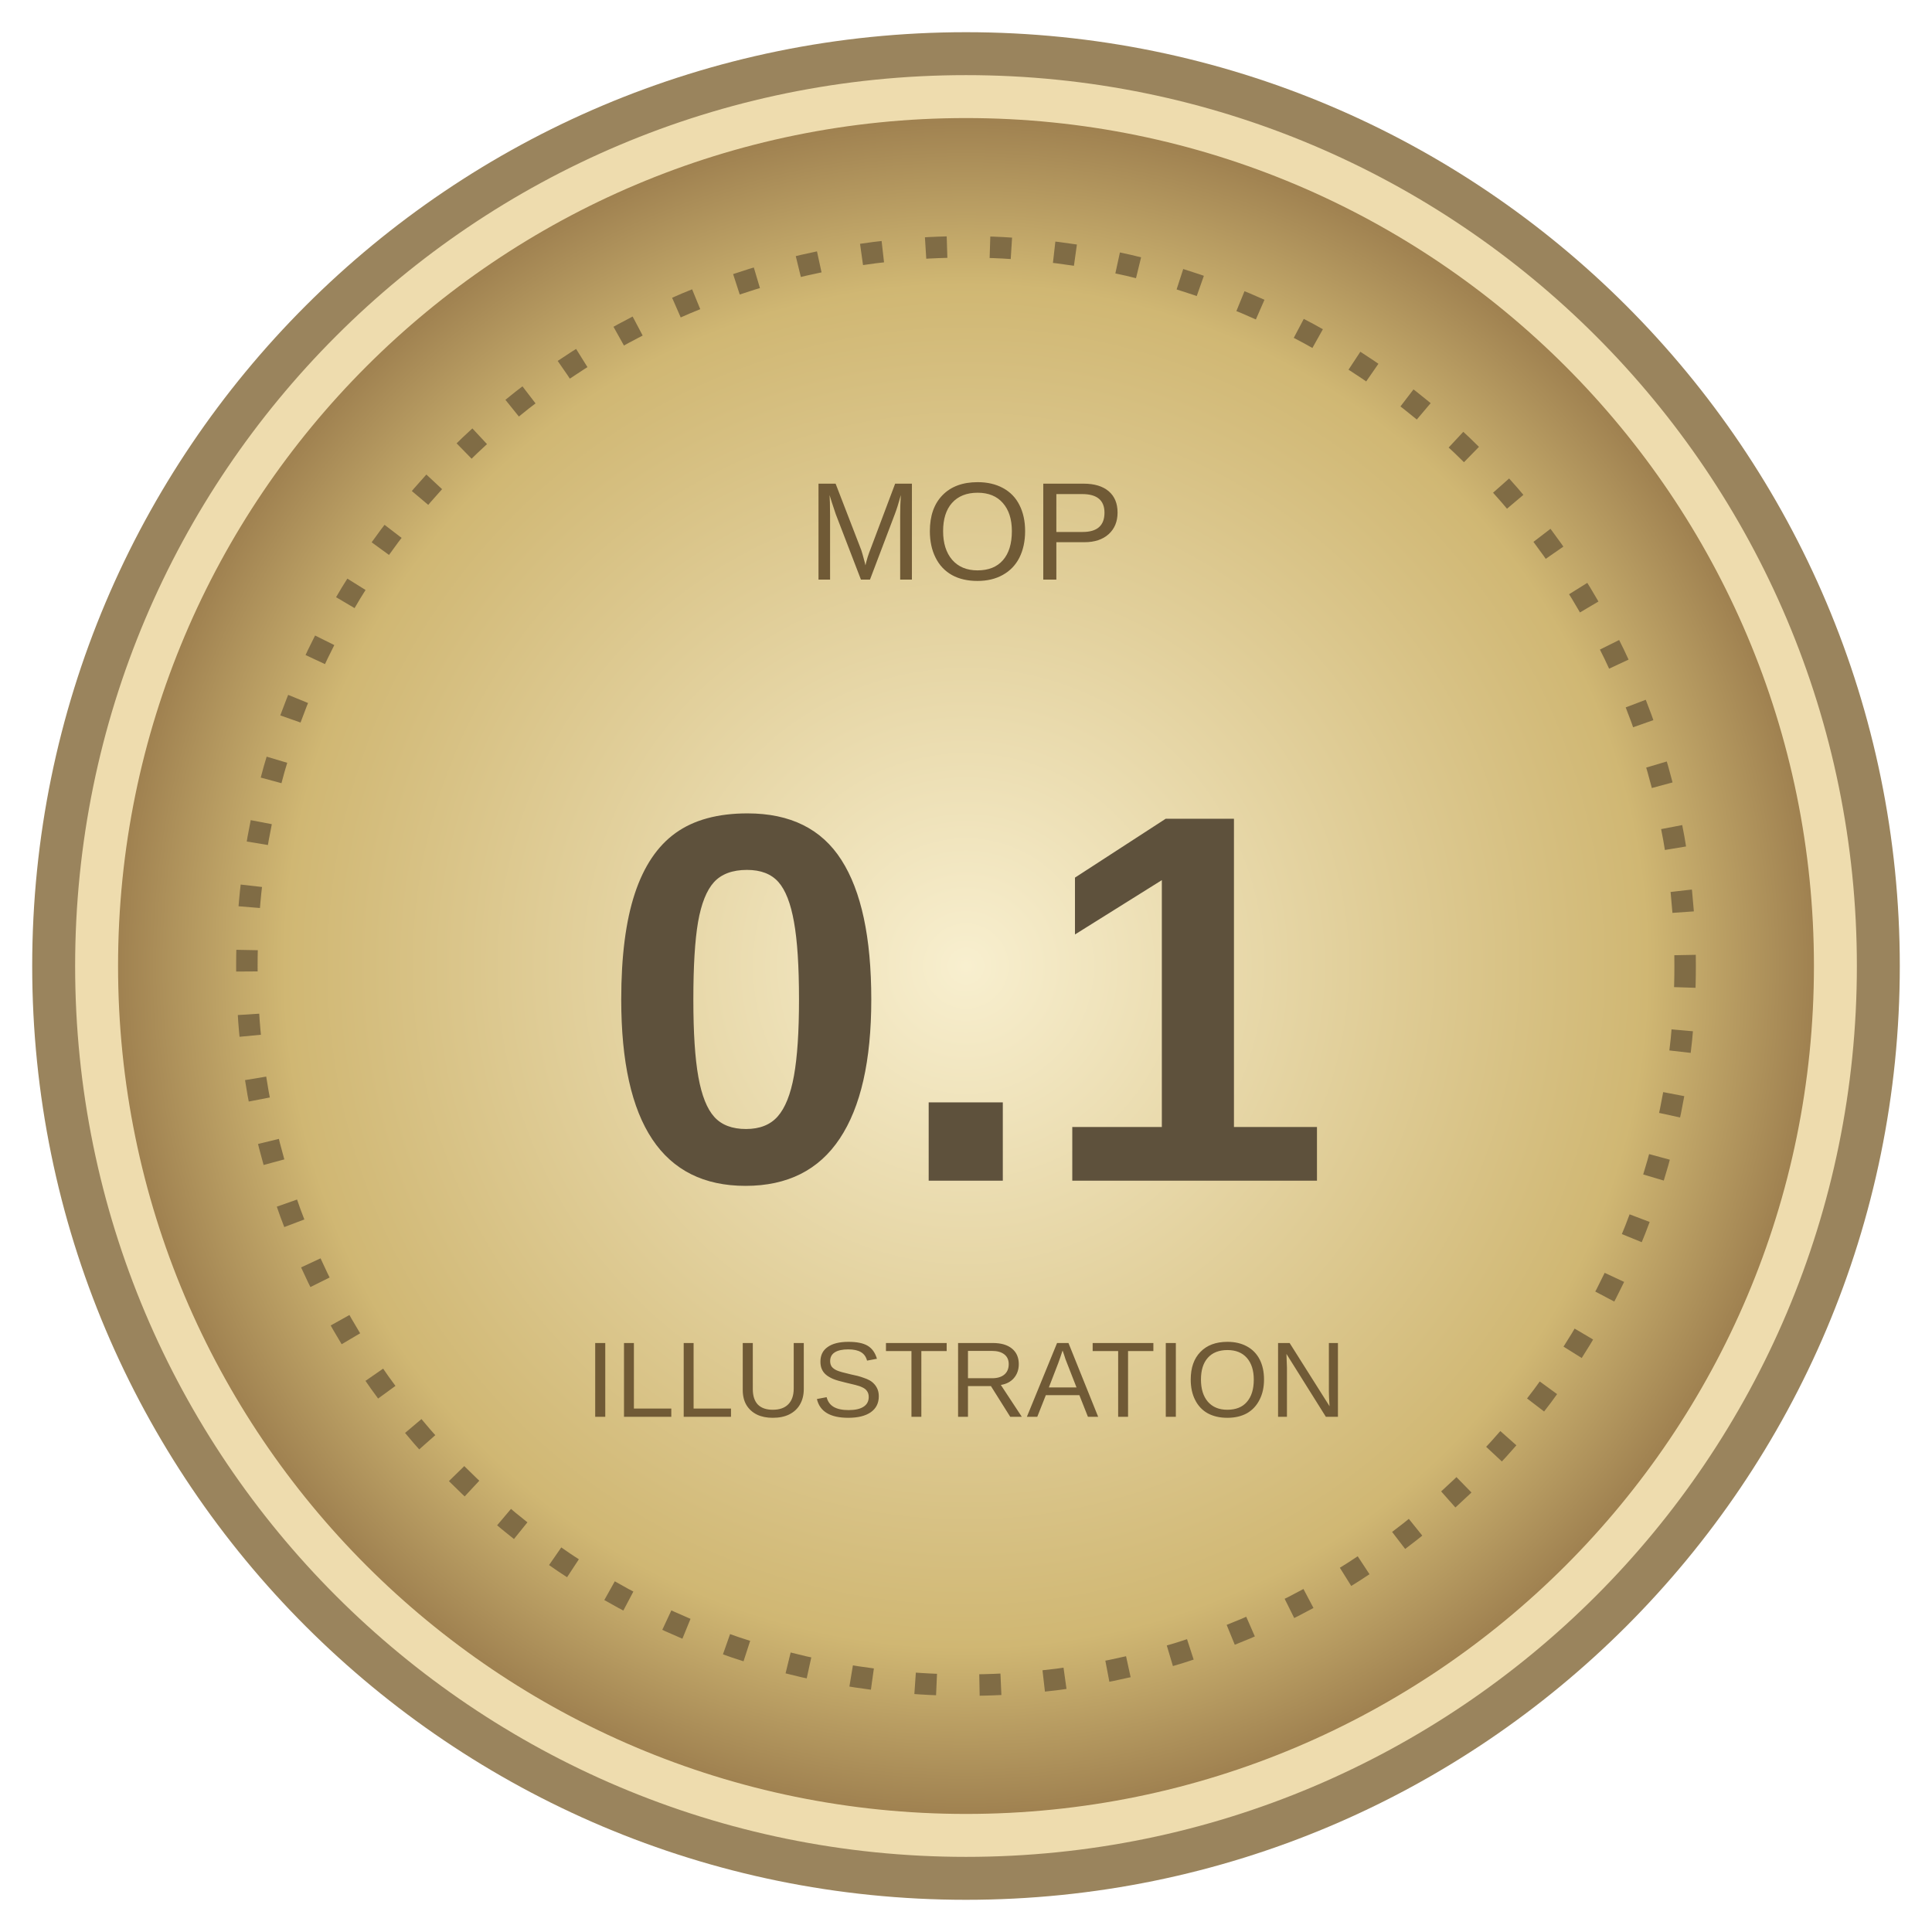
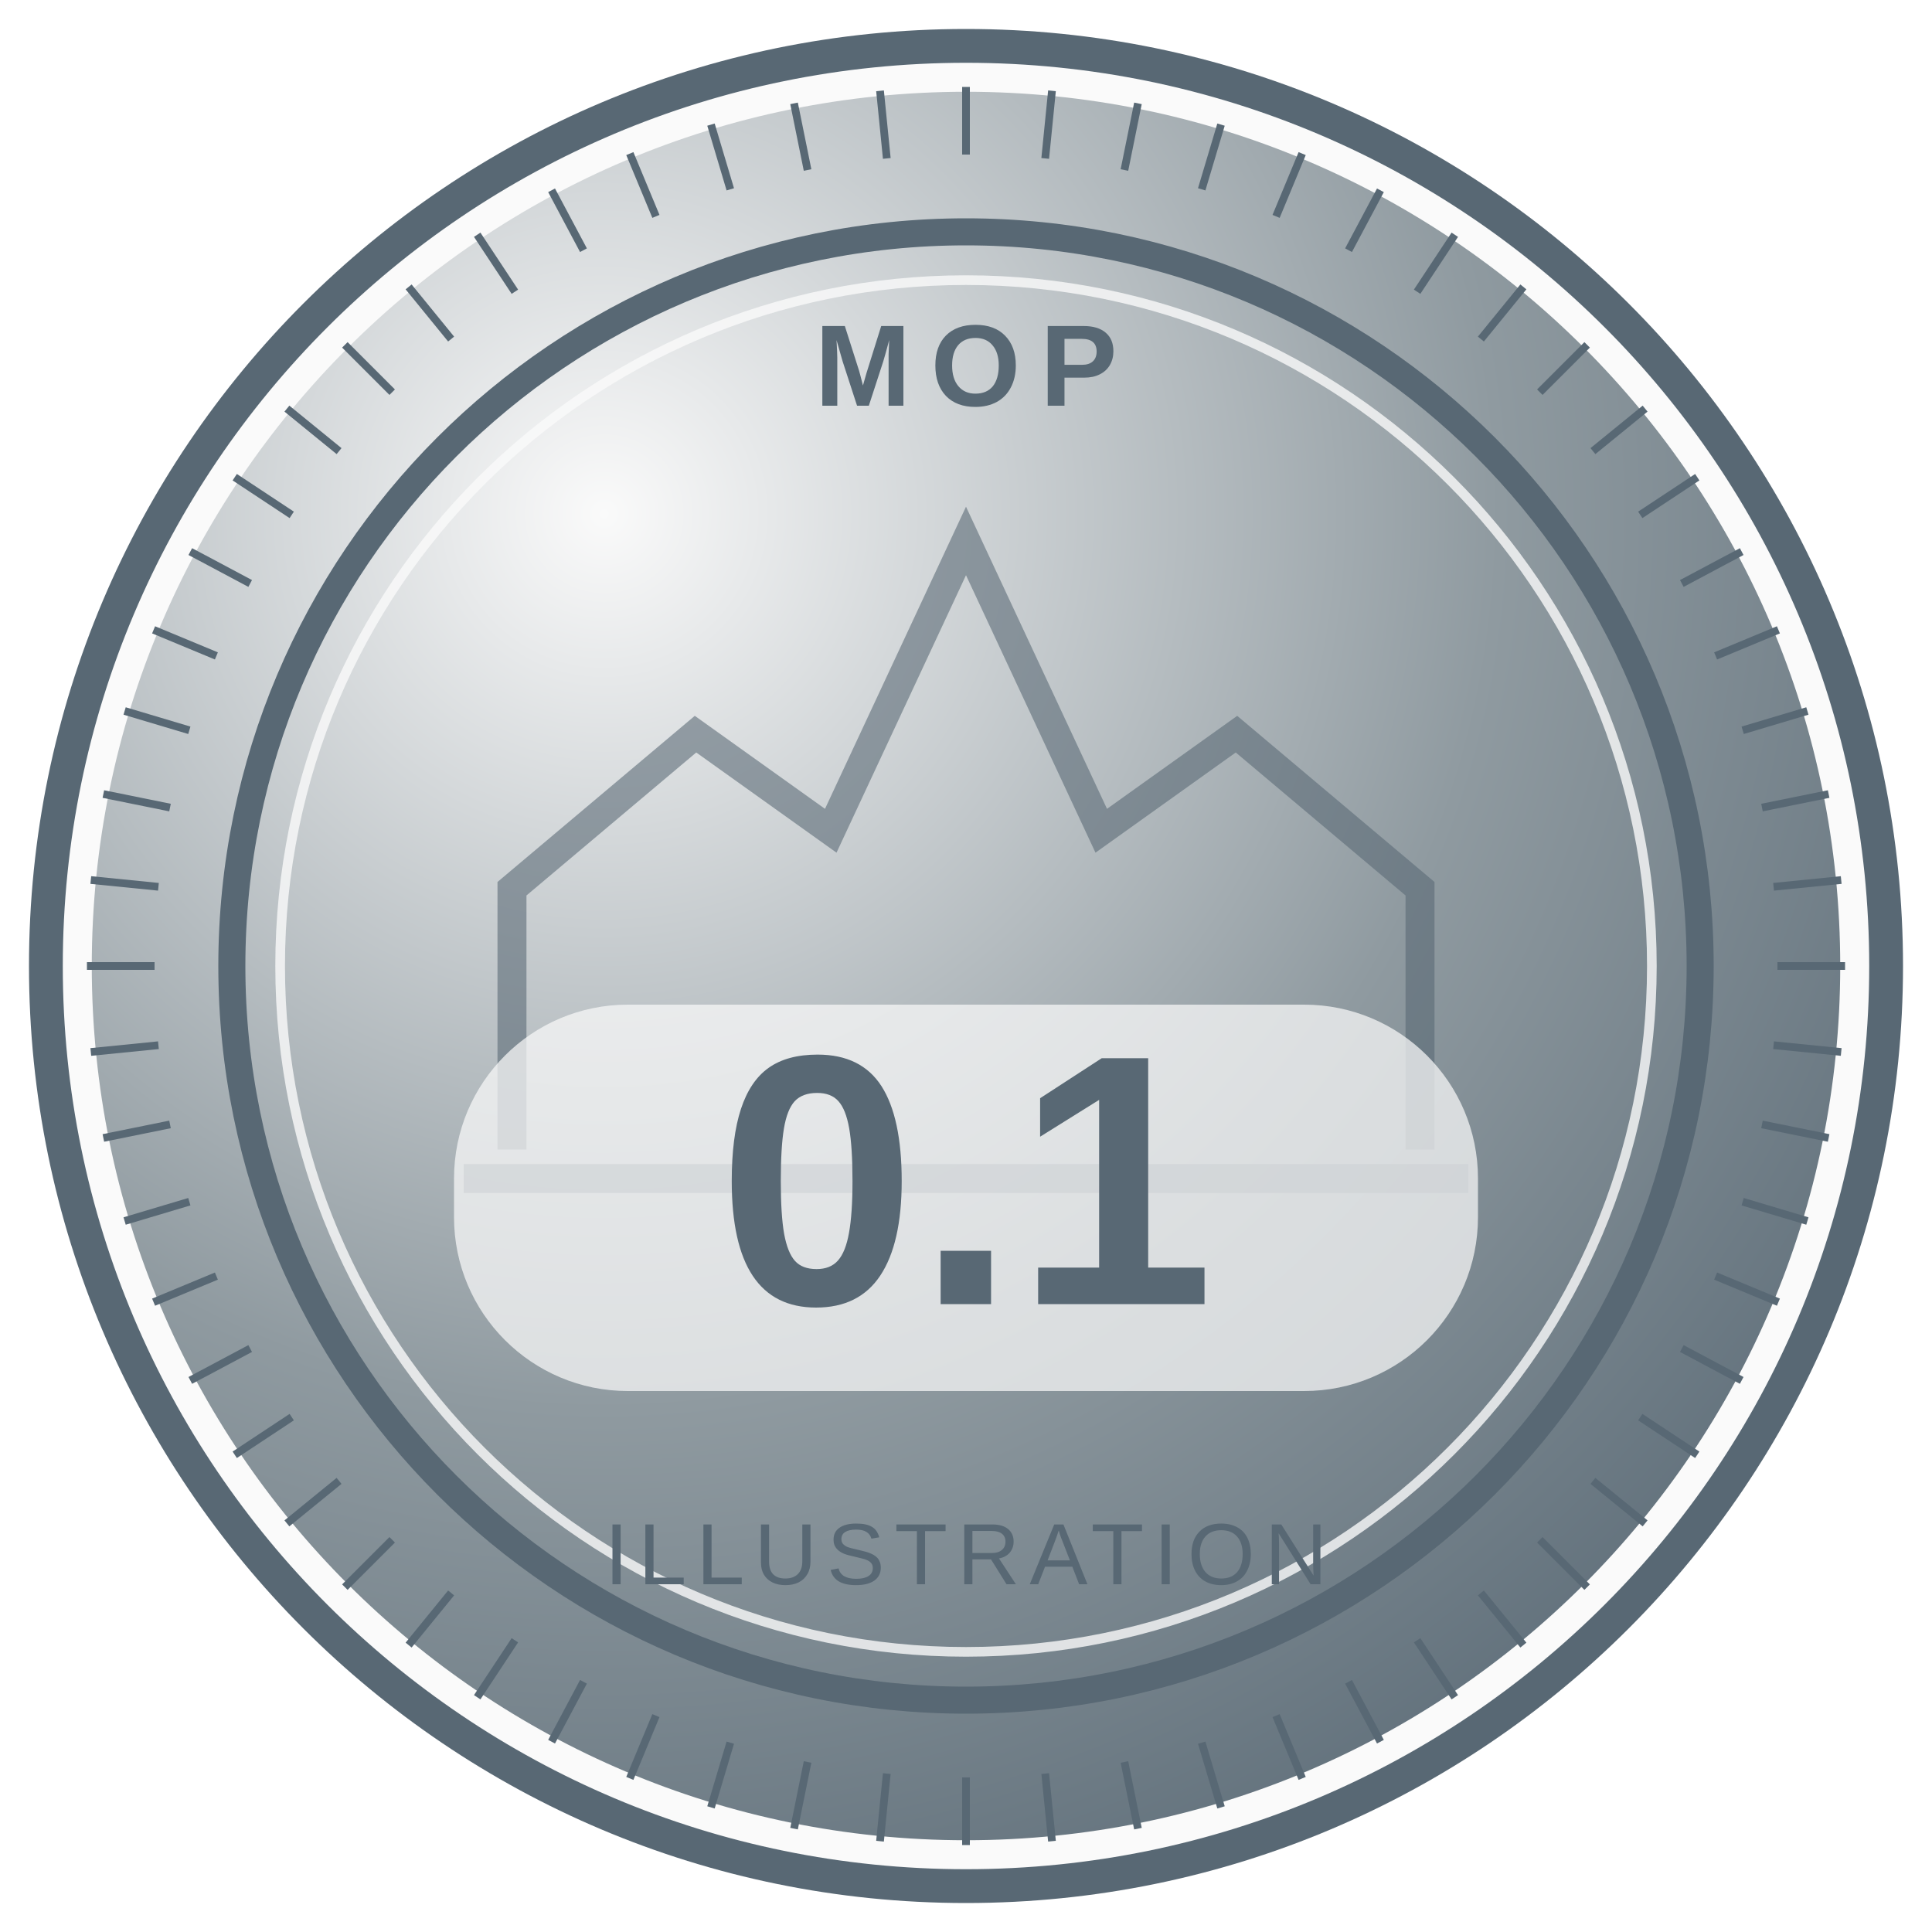
- <svg xmlns="http://www.w3.org/2000/svg" viewBox="0 0 180 180">
+ <svg xmlns="http://www.w3.org/2000/svg" viewBox="0 0 200 200" role="img" aria-label="MOP 0.1 illustrative coin">
  <defs>
-     <radialGradient id="g">
-       <stop stop-color="#f8efcf" />
-       <stop offset=".78" stop-color="#d0b773" />
-       <stop offset="1" stop-color="#98794b" />
+     <radialGradient id="m" cx=".3" cy=".25" r=".9">
+       <stop stop-color="#fafafa" />
+       <stop offset=".55" stop-color="#8f9aa0" />
+       <stop offset="1" stop-color="#586874" />
    </radialGradient>
+     <filter id="t">
+       <feTurbulence baseFrequency=".3" numOctaves="2" seed="4" result="n" />
+       <feComposite in="n" in2="SourceGraphic" operator="in" />
+     </filter>
  </defs>
-   <circle cx="90" cy="90" r="87" fill="#9a845d" />
-   <circle cx="90" cy="90" r="81" fill="url(#g)" stroke="#eedcae" stroke-width="4" />
-   <circle cx="90" cy="90" r="67" fill="none" stroke="#806c45" stroke-width="2" stroke-dasharray="2 4" />
-   <text x="90" y="54" text-anchor="middle" fill="#705a36" font-size="13" font-family="Arial">MOP</text>
-   <text x="90" y="110" text-anchor="middle" font-family="Arial" font-size="49" font-weight="700" fill="#5e513c">0.1</text>
-   <text x="90" y="132" text-anchor="middle" font-family="Arial" font-size="10" fill="#705a36">ILLUSTRATION</text>
+   <circle cx="100" cy="100" r="97" fill="#586874" />
+   <circle cx="100" cy="100" r="92" fill="url(#m)" stroke="#fafafa" stroke-width="3" />
+   <path d="M184.0 100.0L191.0 100.0" stroke="#586874" stroke-width=".8" />
+   <path d="M183.6 108.2L190.6 108.9" stroke="#586874" stroke-width=".8" />
+   <path d="M182.4 116.4L189.3 117.8" stroke="#586874" stroke-width=".8" />
+   <path d="M180.4 124.4L187.1 126.4" stroke="#586874" stroke-width=".8" />
+   <path d="M177.6 132.1L184.1 134.8" stroke="#586874" stroke-width=".8" />
+   <path d="M174.1 139.6L180.3 142.9" stroke="#586874" stroke-width=".8" />
+   <path d="M169.8 146.7L175.7 150.6" stroke="#586874" stroke-width=".8" />
+   <path d="M164.9 153.3L170.3 157.7" stroke="#586874" stroke-width=".8" />
+   <path d="M159.4 159.4L164.3 164.3" stroke="#586874" stroke-width=".8" />
+   <path d="M153.3 164.9L157.7 170.3" stroke="#586874" stroke-width=".8" />
+   <path d="M146.7 169.8L150.6 175.7" stroke="#586874" stroke-width=".8" />
+   <path d="M139.6 174.1L142.9 180.3" stroke="#586874" stroke-width=".8" />
+   <path d="M132.1 177.6L134.8 184.1" stroke="#586874" stroke-width=".8" />
+   <path d="M124.4 180.4L126.4 187.1" stroke="#586874" stroke-width=".8" />
+   <path d="M116.4 182.4L117.8 189.3" stroke="#586874" stroke-width=".8" />
+   <path d="M108.2 183.6L108.9 190.6" stroke="#586874" stroke-width=".8" />
+   <path d="M100.0 184.0L100.0 191.0" stroke="#586874" stroke-width=".8" />
+   <path d="M91.8 183.6L91.1 190.6" stroke="#586874" stroke-width=".8" />
+   <path d="M83.6 182.4L82.2 189.3" stroke="#586874" stroke-width=".8" />
+   <path d="M75.6 180.4L73.6 187.1" stroke="#586874" stroke-width=".8" />
+   <path d="M67.9 177.6L65.2 184.1" stroke="#586874" stroke-width=".8" />
+   <path d="M60.4 174.1L57.1 180.3" stroke="#586874" stroke-width=".8" />
+   <path d="M53.3 169.8L49.4 175.7" stroke="#586874" stroke-width=".8" />
+   <path d="M46.7 164.9L42.3 170.3" stroke="#586874" stroke-width=".8" />
+   <path d="M40.6 159.4L35.7 164.3" stroke="#586874" stroke-width=".8" />
+   <path d="M35.1 153.3L29.7 157.7" stroke="#586874" stroke-width=".8" />
+   <path d="M30.2 146.7L24.3 150.6" stroke="#586874" stroke-width=".8" />
+   <path d="M25.9 139.6L19.7 142.9" stroke="#586874" stroke-width=".8" />
+   <path d="M22.4 132.1L15.9 134.8" stroke="#586874" stroke-width=".8" />
+   <path d="M19.6 124.4L12.9 126.4" stroke="#586874" stroke-width=".8" />
+   <path d="M17.6 116.4L10.7 117.8" stroke="#586874" stroke-width=".8" />
+   <path d="M16.4 108.2L9.4 108.9" stroke="#586874" stroke-width=".8" />
+   <path d="M16.0 100.0L9.0 100.0" stroke="#586874" stroke-width=".8" />
+   <path d="M16.4 91.8L9.4 91.1" stroke="#586874" stroke-width=".8" />
+   <path d="M17.6 83.6L10.7 82.2" stroke="#586874" stroke-width=".8" />
+   <path d="M19.6 75.6L12.9 73.6" stroke="#586874" stroke-width=".8" />
+   <path d="M22.4 67.9L15.9 65.2" stroke="#586874" stroke-width=".8" />
+   <path d="M25.9 60.4L19.7 57.1" stroke="#586874" stroke-width=".8" />
+   <path d="M30.2 53.3L24.3 49.4" stroke="#586874" stroke-width=".8" />
+   <path d="M35.1 46.7L29.7 42.3" stroke="#586874" stroke-width=".8" />
+   <path d="M40.6 40.6L35.7 35.7" stroke="#586874" stroke-width=".8" />
+   <path d="M46.7 35.1L42.3 29.7" stroke="#586874" stroke-width=".8" />
+   <path d="M53.3 30.2L49.4 24.3" stroke="#586874" stroke-width=".8" />
+   <path d="M60.4 25.9L57.1 19.7" stroke="#586874" stroke-width=".8" />
+   <path d="M67.9 22.4L65.2 15.9" stroke="#586874" stroke-width=".8" />
+   <path d="M75.6 19.6L73.6 12.9" stroke="#586874" stroke-width=".8" />
+   <path d="M83.6 17.6L82.2 10.7" stroke="#586874" stroke-width=".8" />
+   <path d="M91.8 16.4L91.1 9.4" stroke="#586874" stroke-width=".8" />
+   <path d="M100.0 16.0L100.0 9.0" stroke="#586874" stroke-width=".8" />
+   <path d="M108.2 16.4L108.9 9.4" stroke="#586874" stroke-width=".8" />
+   <path d="M116.4 17.6L117.8 10.7" stroke="#586874" stroke-width=".8" />
+   <path d="M124.4 19.6L126.4 12.9" stroke="#586874" stroke-width=".8" />
+   <path d="M132.1 22.4L134.8 15.9" stroke="#586874" stroke-width=".8" />
+   <path d="M139.6 25.9L142.9 19.7" stroke="#586874" stroke-width=".8" />
+   <path d="M146.7 30.2L150.6 24.3" stroke="#586874" stroke-width=".8" />
+   <path d="M153.3 35.1L157.7 29.7" stroke="#586874" stroke-width=".8" />
+   <path d="M159.4 40.6L164.3 35.7" stroke="#586874" stroke-width=".8" />
+   <path d="M164.9 46.7L170.3 42.3" stroke="#586874" stroke-width=".8" />
+   <path d="M169.8 53.3L175.7 49.4" stroke="#586874" stroke-width=".8" />
+   <path d="M174.1 60.4L180.3 57.1" stroke="#586874" stroke-width=".8" />
+   <path d="M177.6 67.9L184.1 65.2" stroke="#586874" stroke-width=".8" />
+   <path d="M180.4 75.6L187.1 73.6" stroke="#586874" stroke-width=".8" />
+   <path d="M182.4 83.6L189.3 82.2" stroke="#586874" stroke-width=".8" />
+   <path d="M183.6 91.8L190.6 91.1" stroke="#586874" stroke-width=".8" />
+   <circle cx="100" cy="100" r="76" fill="none" stroke="#586874" stroke-width="2.8" />
+   <circle cx="100" cy="100" r="71" fill="none" stroke="#fafafa" opacity=".8" />
+   <path d="M53 119V92L72 76L86 86L100 56L114 86L128 76L147 92V119M48 122H152" fill="none" stroke="#586874" stroke-width="3" opacity=".58" />
+   <text x="100" y="42" text-anchor="middle" font-size="12" font-family="Arial" letter-spacing="2" fill="#586874" font-weight="700">MOP</text>
+   <rect x="47" y="104" width="106" height="40" rx="18" fill="#fafafa" opacity=".72" />
+   <text x="100" y="135" text-anchor="middle" font-size="37" font-family="Arial" font-weight="800" fill="#586874">0.1</text>
+   <text x="100" y="164" text-anchor="middle" font-size="9" letter-spacing="1" font-family="Arial" fill="#586874">ILLUSTRATION</text>
</svg>
